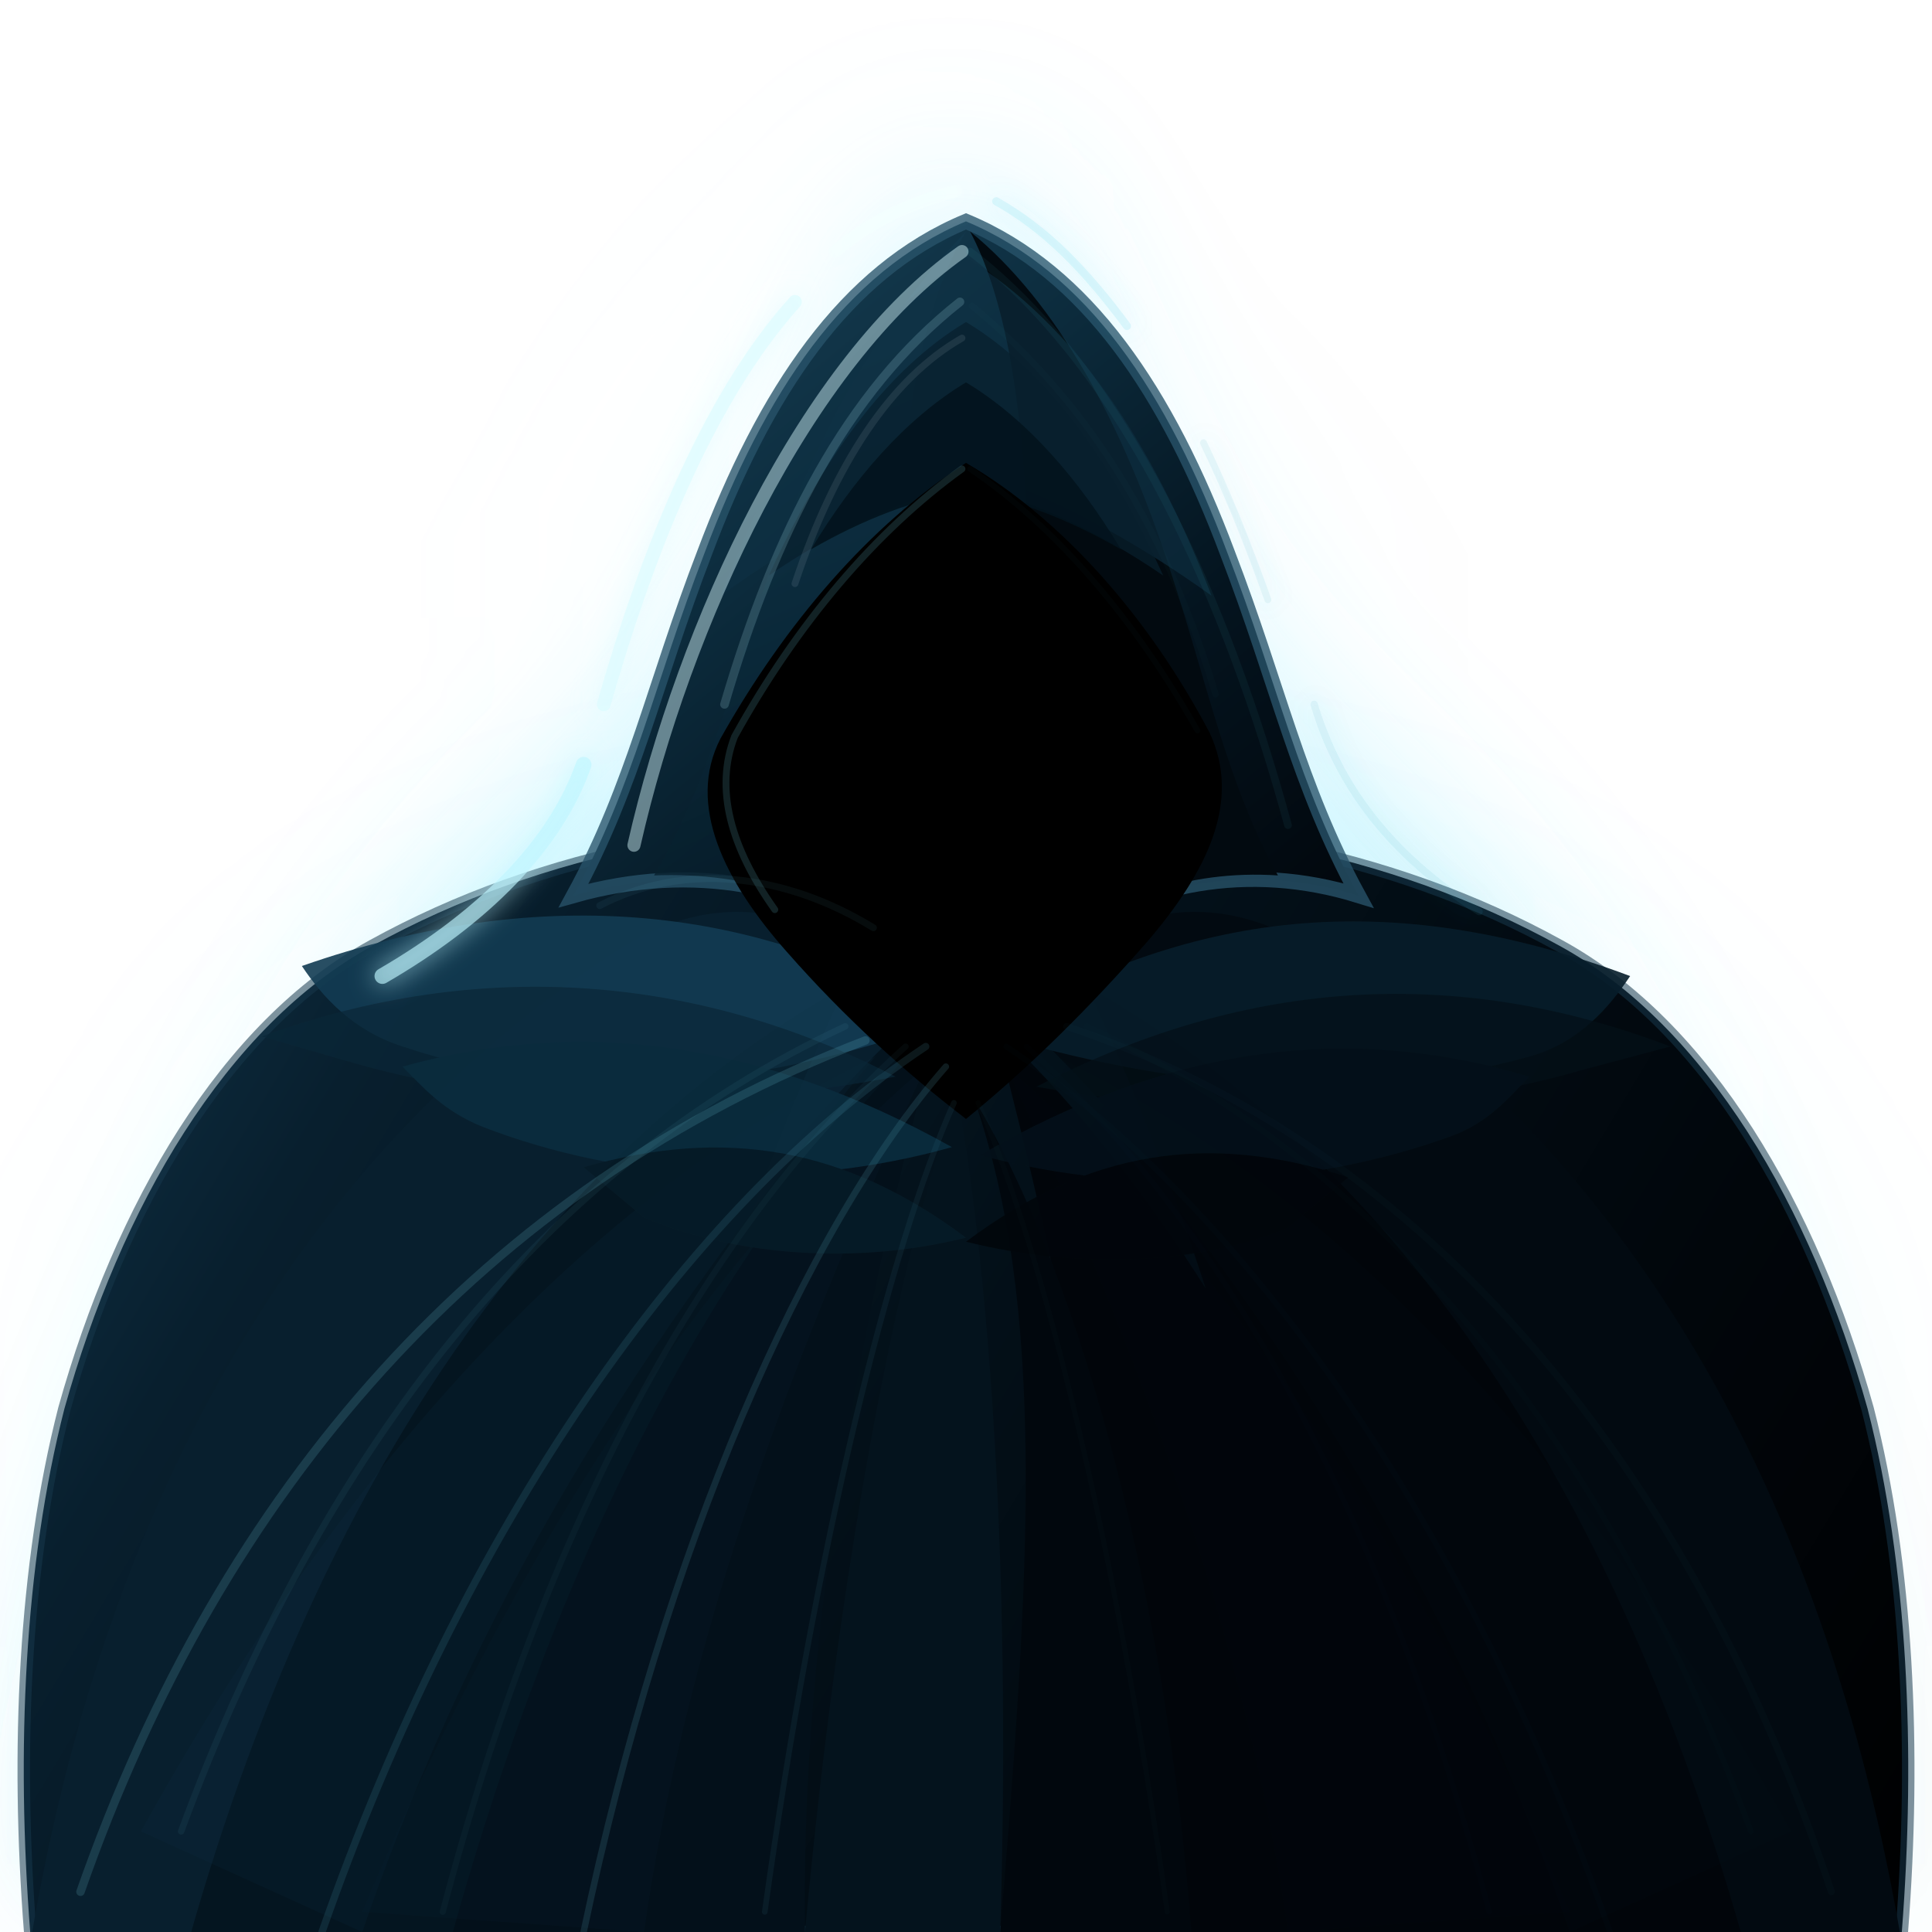
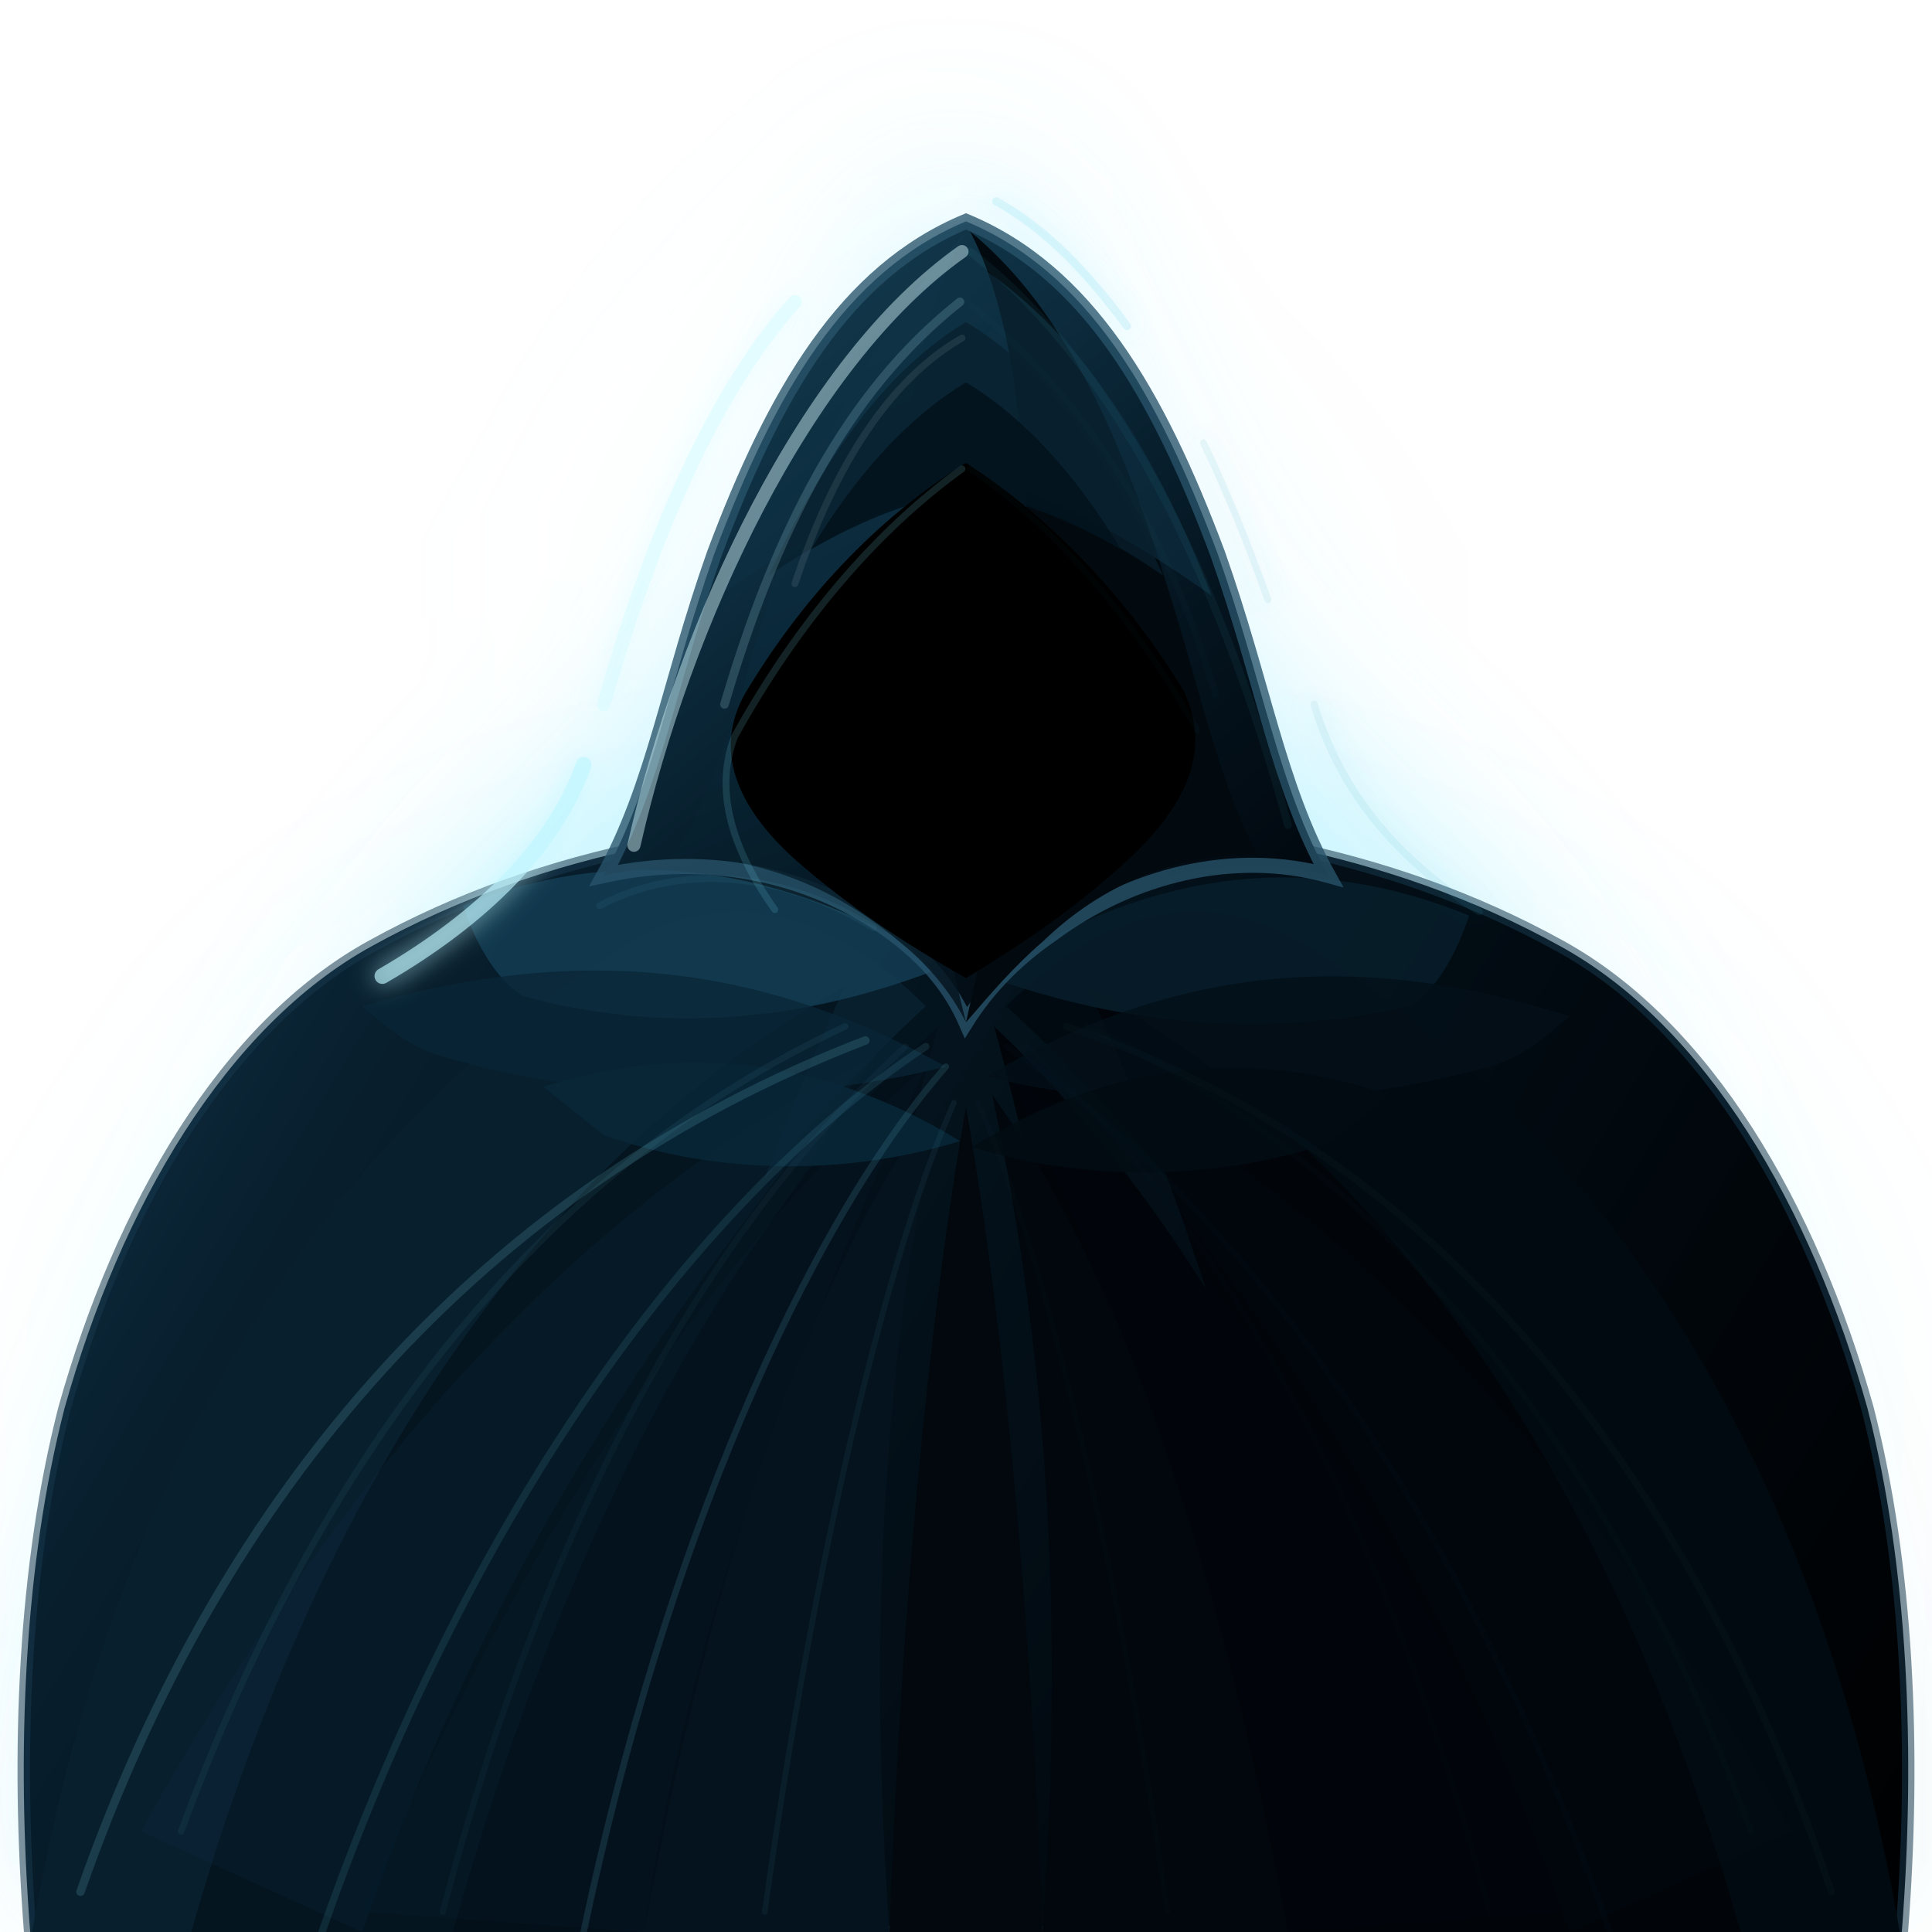
- <svg xmlns="http://www.w3.org/2000/svg" viewBox="0 0 96 96" role="img" aria-labelledby="t d" data-brand-vector-source="reference-derived-contours-v8-22">
+ <svg xmlns="http://www.w3.org/2000/svg" viewBox="0 0 96 96" role="img" aria-labelledby="t d" data-brand-vector-source="reference-derived-contours-v8-23">
  <defs>
    <linearGradient id="mantle" x1="2" y1="42" x2="92" y2="96" gradientUnits="userSpaceOnUse">
      <stop stop-color="#12364b" />
      <stop offset=".18" stop-color="#081f2e" />
      <stop offset=".48" stop-color="#031019" />
      <stop offset=".78" stop-color="#01060b" />
      <stop offset="1" stop-color="#000102" />
    </linearGradient>
    <linearGradient id="hood" x1="31" y1="10" x2="66" y2="52" gradientUnits="userSpaceOnUse">
      <stop stop-color="#1c455b" />
      <stop offset=".3" stop-color="#0d2e40" />
      <stop offset=".62" stop-color="#04141f" />
      <stop offset="1" stop-color="#010307" />
    </linearGradient>
    <linearGradient id="hoodLeft" x1="31" y1="11" x2="49" y2="51" gradientUnits="userSpaceOnUse">
      <stop stop-color="#174056" />
      <stop offset=".5" stop-color="#0a293a" />
      <stop offset="1" stop-color="#031019" />
    </linearGradient>
    <filter id="mist" x="-100%" y="-100%" width="300%" height="300%">
      <feGaussianBlur stdDeviation="4.1" />
    </filter>
    <filter id="glow" x="-140%" y="-140%" width="380%" height="380%">
      <feGaussianBlur stdDeviation=".62" result="b" />
      <feMerge>
        <feMergeNode in="b" />
        <feMergeNode in="SourceGraphic" />
      </feMerge>
    </filter>
  </defs>
  <g data-brand-atmosphere="" filter="url(#mist)">
    <path d="M11 95C6 73 14 52 30 38C40 29 43 17 48 8C53 17 56 29 66 38C82 52 90 73 83 95C70 69 59 56 48 52C36 56 24 70 11 95Z" fill="#62e3ff" fill-opacity=".34" />
    <path d="M0 96C4 74 14 56 30 42C18 63 12 81 11 96Z" fill="#32cde8" fill-opacity=".19" />
    <path d="M96 96C92 74 82 56 66 42C78 63 84 81 85 96Z" fill="#167b93" fill-opacity=".08" />
    <path d="M28 30C33 19 40 11 47 9" fill="none" stroke="#b5f6ff" stroke-opacity=".11" stroke-width="1.6" stroke-linecap="round" />
    <path d="M69 31C64 20 56 12 49 9" fill="none" stroke="#349bb3" stroke-opacity=".04" stroke-width="1.15" stroke-linecap="round" />
  </g>
  <path d="M48 40.8C37 40.5 27 42.3 18.5 47C11.2 51 6 60 3.2 70C1.2 77.8.8 87 1.5 96M48 40.8C59 40.5 69 42.3 77.5 47C84.8 51 90 60 92.8 70C94.8 77.8 95.2 87 94.5 96" fill="none" stroke="#55dff7" stroke-opacity=".085" stroke-width="1.65" stroke-linecap="round" filter="url(#mist)" />
  <g data-brand-energy="" fill="none" stroke-linecap="round">
    <path d="M13 57C10 62 9 68 9 74" stroke="#63d8ec" stroke-opacity=".055" stroke-width=".34" />
    <path d="M83 57C86 62 87 68 87 74" stroke="#26778b" stroke-opacity=".022" stroke-width=".3" />
  </g>
  <path data-brand-cloak="" d="M48 40.8C37 40.5 27 42.3 18.5 47C11.2 51 6 60 3.2 70C1.2 77.8.8 87 1.5 96H94.5C95.2 87 94.8 77.8 92.8 70C90 60 84.8 51 77.5 47C69 42.3 59 40.5 48 40.8Z" fill="url(#mantle)" stroke="#17394c" stroke-opacity=".54" stroke-width=".62" />
  <g data-brand-folds="">
    <path d="M1.6 96C4.8 77.5 13 58.5 31 47C36 44 41 45 46 50C34 61 24 78 18 96Z" fill="#081f2e" />
    <path d="M94.4 96C91.2 77.5 83 58.5 65 47C60 44 55 45 50 50C62 61 72 78 78 96Z" fill="#020a11" />
    <path d="M9.5 96C15.5 75 26 58 42 49C35 64 31 80 30 96Z" fill="#041520" />
    <path d="M86.5 96C80.5 75 70 58 54 49C61 64 65 80 66 96Z" fill="#01050a" />
    <path d="M22.5 96C27.8 77 36 61 46.6 51C42.2 67.5 39.8 82.5 40 96Z" fill="#03101a" />
    <path d="M73.5 96C68.2 77 60 61 49.4 51C53.8 67.5 56.2 82.5 56 96Z" fill="#01050a" />
-     <path d="M40 96C41.8 76.5 45 61 47.6 54.5C49.4 65 50.2 80 49.7 96Z" fill="#04131d" />
-     <path d="M49.7 96C51.2 78 52 65 48.4 54.6C54 64 58 80 59.2 96Z" fill="#01070d" />
+     <path d="M32 96C35.5 77 40.5 63 46.7 54.4C43.7 68.5 43.2 82 44.2 96Z" fill="#04131d" />
+     <path d="M64 96C60.5 77 55.5 63 49.3 54.4C52.3 68.5 52.8 82 51.8 96Z" fill="#01070d" />
+     <path d="M44.2 96C44.9 77 46.5 63.5 48 55C49.5 63.5 51.1 77 51.8 96Z" fill="#02080d" />
    <path d="M7 91C17 73 29 59.5 43.5 52.5C33 65 24 78.5 18 96Z" fill="#0c3044" fill-opacity=".18" />
    <path d="M89 91C79 73 67 59.5 52.5 52.5C63 65 72 78.5 78 96Z" fill="#04131d" fill-opacity=".12" />
    <path d="M18 95C26 76 36 61.5 46 53C39 68 34 82 32 96Z" fill="#082434" fill-opacity=".16" />
    <path d="M78 95C70 76 60 61.5 50 53C57 68 62 82 64 96Z" fill="#020b12" fill-opacity=".12" />
  </g>
-   <g data-brand-collar="" opacity=".9">
-     <path d="M15 48C27 43.8 38 45 47 50.7C38 54 29 55 20 52C17.5 51.2 16 49.5 15 48Z" fill="#123b52" />
-     <path d="M81 48.5C69 44 59 45.2 49 51.3C58 54 67 55 76 52.5C78.5 51.8 80 50 81 48.5Z" fill="#071d2a" />
-     <path d="M13 51.5C24 47.5 34.8 48.5 44.5 53.5C35 55.3 25.5 55.1 17.5 52.8Z" fill="#0a2738" fill-opacity=".72" />
-     <path d="M83 52C72 47.8 61.5 48.8 51.5 54C61 55.7 70.5 55.5 78.5 53.2Z" fill="#031019" fill-opacity=".75" />
-     <path d="M20 53C29 50.5 38 51.8 47.3 57C39.5 59.2 31 58.7 24 56C22 55.2 21 54 20 53Z" fill="#0a2c3e" />
-     <path d="M76 53.5C67 50.8 58 52 48.7 57.4C56.5 59.5 65 59 72 56.5C74 55.8 75 54.5 76 53.5Z" fill="#031019" />
-     <path d="M29 58C36 56 42 57 48 61.5C42 63 36 62.2 32 60.5Z" fill="#061b27" />
-     <path d="M67 58.5C60 56.2 54 57.2 48 61.7C54 63.2 60 62.7 64 61Z" fill="#01060b" />
+   <g data-brand-collar="" opacity=".88">
+     <path d="M23 45C31 41.8 39 43 47 48C40 50.8 33 51.4 26 49.5C24.5 48.6 23.5 46.5 23 45Z" fill="#123b52" />
+     <path d="M73 45.5C65 42.2 57 43.2 49 48.5C56 51 63 51.6 70 50C71.5 49.2 72.5 47 73 45.5Z" fill="#071d2a" />
+     <path d="M18 50C29 46.8 38 48 47 53C39 55 30 54.8 22 52.5C20.2 52 19 50.8 18 50Z" fill="#0a2738" fill-opacity=".78" />
+     <path d="M78 50.5C67 47 58 48.2 49 53.5C57 55.4 66 55.2 74 53C75.8 52.5 77 51.3 78 50.5Z" fill="#031019" fill-opacity=".8" />
+     <path d="M27 54C34 51.8 41 52.6 47.7 56.7C41.5 58.6 35 58.2 30 56.4Z" fill="#082738" />
+     <path d="M69 54.4C62 52 55 52.8 48.3 57C54.5 58.9 61 58.5 66 56.8Z" fill="#020b12" />
  </g>
-   <path data-brand-hood="" d="M48 11C42 13.5 38 19.5 35 27.5C32.5 34 31.5 39 28.5 44.5C34.5 42.8 40 44 44.2 47C46 48.3 47.2 49.8 48 51.5C49 49.8 50.5 48.2 52.5 46.8C56.7 43.9 62 42.8 67.5 44.5C64.5 39 63.5 34 61 27.5C58 19.5 54 13.5 48 11Z" fill="url(#hood)" stroke="#28546a" stroke-opacity=".78" stroke-width=".75" />
-   <path d="M48 11.5C43.7 16 40.5 21.5 38.2 28.5C36.2 34.7 35 39.2 32.5 43.5C37.2 43.3 41.4 44.8 44.5 47.2C46.2 48.5 47.3 50 48 51.5C45.8 42 44.5 33.7 44.8 26C45 19.5 46.2 14.5 48 11.5Z" fill="url(#hoodLeft)" fill-opacity=".82" />
-   <path d="M48.2 11.5C52.5 15 55.8 21 58.2 28.5C60 34 61 39 63.5 43.5C59 43.2 55 44.7 52 47.2C50.5 48.5 49.2 50 48 51.5C50 42 51.3 33.7 51 26C50.8 19.5 49.8 14.5 48.2 11.5Z" fill="#020a10" />
+   <path data-brand-hood="" d="M48 11C42 13.5 38.5 19.5 35.5 27.5C33.2 34 32.5 39 30 43.5C35.5 42.3 40.7 43.6 44.5 46.5C46.2 47.8 47.3 49.2 48 50.8C49 49.2 50.4 47.7 52.3 46.4C56.2 43.5 61.3 42.2 66 43.5C63.5 39 62.8 34 60.5 27.5C57.5 19.5 54 13.5 48 11Z" fill="url(#hood)" stroke="#28546a" stroke-opacity=".78" stroke-width=".75" />
+   <path d="M48 11.5C43.8 16 40.8 21.5 38.6 28.5C36.8 34.3 35.8 38.8 33.5 42.5C37.6 42.6 41.4 44 44.7 46.8C46.2 48 47.3 49.4 48 50.8C45.8 42 44.5 33.7 44.8 26C45 19.5 46.2 14.5 48 11.5Z" fill="url(#hoodLeft)" fill-opacity=".82" />
+   <path d="M48.2 11.5C52.5 15 55.5 21 57.8 28.5C59.6 34 60.5 38.8 62.5 42.5C58.5 42.4 54.8 43.9 51.8 46.8C50.4 48 49.2 49.4 48 50.8C50 42 51.3 33.7 51 26C50.8 19.5 49.8 14.5 48.2 11.5Z" fill="#020a10" />
  <g data-brand-hood-layers="">
    <path d="M48 12.8C42.5 16.2 38.7 22.1 35.8 29.6C39.7 26.8 43.8 24.6 48 23.2C52.2 24.6 56.3 26.8 60.2 29.6C57.3 22.1 53.5 16.2 48 12.8Z" fill="#0e3143" fill-opacity=".58" />
    <path d="M48 16C44 18.4 40.8 22.9 38.2 28.6C41.4 26.4 44.7 24.9 48 24C51.3 24.9 54.6 26.4 57.8 28.6C55.2 22.9 52 18.4 48 16Z" fill="#071f2d" fill-opacity=".72" />
    <path d="M48 19C45 20.8 42.4 23.8 40.3 27.3C42.9 25.8 45.5 24.8 48 24.4C50.5 24.8 53.1 25.8 55.7 27.3C53.6 23.8 51 20.8 48 19Z" fill="#03131d" fill-opacity=".9" />
  </g>
-   <path data-brand-face-void="" d="M48 23C43.2 26.1 39 31 35.8 36.7C34.1 40 36 43.8 39.1 47.3C42 50.6 45 53.3 48 55.6C51.2 53 54.2 50 57 46.8C60 43.3 61.7 39.8 60.1 36.4C57.1 30.7 52.8 25.8 48 23Z" fill="#000" />
+   <path data-brand-face-void="" d="M48 23C43.5 25.8 39.8 29.8 37 34.5C35.5 37.2 36.5 40 39.5 42.7C42.1 45 45 46.9 48 48.6C51 46.8 53.9 44.8 56.5 42.3C59 39.8 60.2 37.2 58.8 34.3C56 29.7 52.3 25.8 48 23Z" fill="#000" />
  <path d="M47.8 23.3C43.5 26.4 39.6 31 36.5 36.6C35.5 39.2 36.3 42.1 38.5 45.2" fill="none" stroke="#72d7e8" stroke-opacity=".16" stroke-width=".34" stroke-linecap="round" />
  <path d="M48.2 23.3C52.5 26.2 56.4 30.8 59.5 36.3" fill="none" stroke="#226d80" stroke-opacity=".045" stroke-width=".28" stroke-linecap="round" />
  <g data-brand-texture="" fill="none" stroke-linecap="round">
    <path d="M31.5 42C34 31 40 18 47.8 12.5" stroke="#d9fbff" stroke-opacity=".45" stroke-width=".65" />
    <path d="M36 35C38.5 26.5 42 19.5 47.7 15" stroke="#b8f2fc" stroke-opacity=".18" stroke-width=".43" />
    <path d="M39.5 29C41.5 23 44.3 18.8 47.8 16.8" stroke="#e9feff" stroke-opacity=".09" stroke-width=".34" />
    <path d="M64 41C61 30 56 18.5 48.2 12.5" stroke="#42abc1" stroke-opacity=".07" stroke-width=".38" />
    <path d="M60.4 34.5C58.1 26.8 54.4 20.2 48.3 15.2" stroke="#28778b" stroke-opacity=".035" stroke-width=".31" />
    <path d="M29.8 45C34 42.8 39 43.4 43.4 46.1" stroke="#71cadc" stroke-opacity=".06" stroke-width=".34" />
  </g>
  <g data-brand-rim-light="" fill="none" stroke-linecap="round" filter="url(#glow)">
    <path d="M19 48.5C24 45.6 27.6 42 29 38" stroke="#bff7ff" stroke-opacity=".64" stroke-width=".78" />
    <path d="M30 35C32 28 35 20 39.5 15" stroke="#d8fbff" stroke-opacity=".56" stroke-width=".68" />
    <path d="M41.5 12.5C43.5 10.8 45.5 10 47.5 9.5" stroke="#f4ffff" stroke-opacity=".7" stroke-width=".62" />
    <path d="M49.5 10C52 11.4 54 13.5 56 16.2" stroke="#71dced" stroke-opacity=".19" stroke-width=".4" />
    <path d="M59.8 22C61 24.5 62 27 63 29.8" stroke="#4bbbd0" stroke-opacity=".11" stroke-width=".34" />
    <path d="M65.3 35C66.5 39 69 42.4 73.5 45.3" stroke="#36a7bf" stroke-opacity=".09" stroke-width=".36" />
  </g>
  <g data-brand-seams="" fill="none" stroke-linecap="round">
    <path d="M4 94C11 74 24 59 43 51.7" stroke="#72cbdc" stroke-opacity=".17" stroke-width=".42" />
    <path d="M16 96C23 76 34 60 46 52" stroke="#5cb1c3" stroke-opacity=".14" stroke-width=".36" />
    <path d="M29 96C33 77 40 61 47 53" stroke="#5aa6b6" stroke-opacity=".17" stroke-width=".32" />
    <path d="M91 94C84 73 71 57 53 51" stroke="#286d7f" stroke-opacity=".042" stroke-width=".34" />
    <path d="M80 96C73 76 62 60 50 52" stroke="#195669" stroke-opacity=".032" stroke-width=".28" />
    <path d="M9 91C16 72 27 58 42 51" stroke="#64bfd1" stroke-opacity=".07" stroke-width=".32" />
    <path d="M87 91C80 72 69 58 54 51" stroke="#1d6274" stroke-opacity=".025" stroke-width=".28" />
    <path d="M22 95C27 76 35 61 45 52" stroke="#69c5d7" stroke-opacity=".045" stroke-width=".3" />
    <path d="M74 95C69 76 61 61 51 52" stroke="#1a5768" stroke-opacity=".022" stroke-width=".26" />
    <path d="M38 95C40.5 77 44.2 62 47.4 54.8" stroke="#4d98aa" stroke-opacity=".09" stroke-width=".28" />
    <path d="M58 95C55.5 77 51.8 62 48.6 54.8" stroke="#1e6071" stroke-opacity=".035" stroke-width=".25" />
  </g>
</svg>
